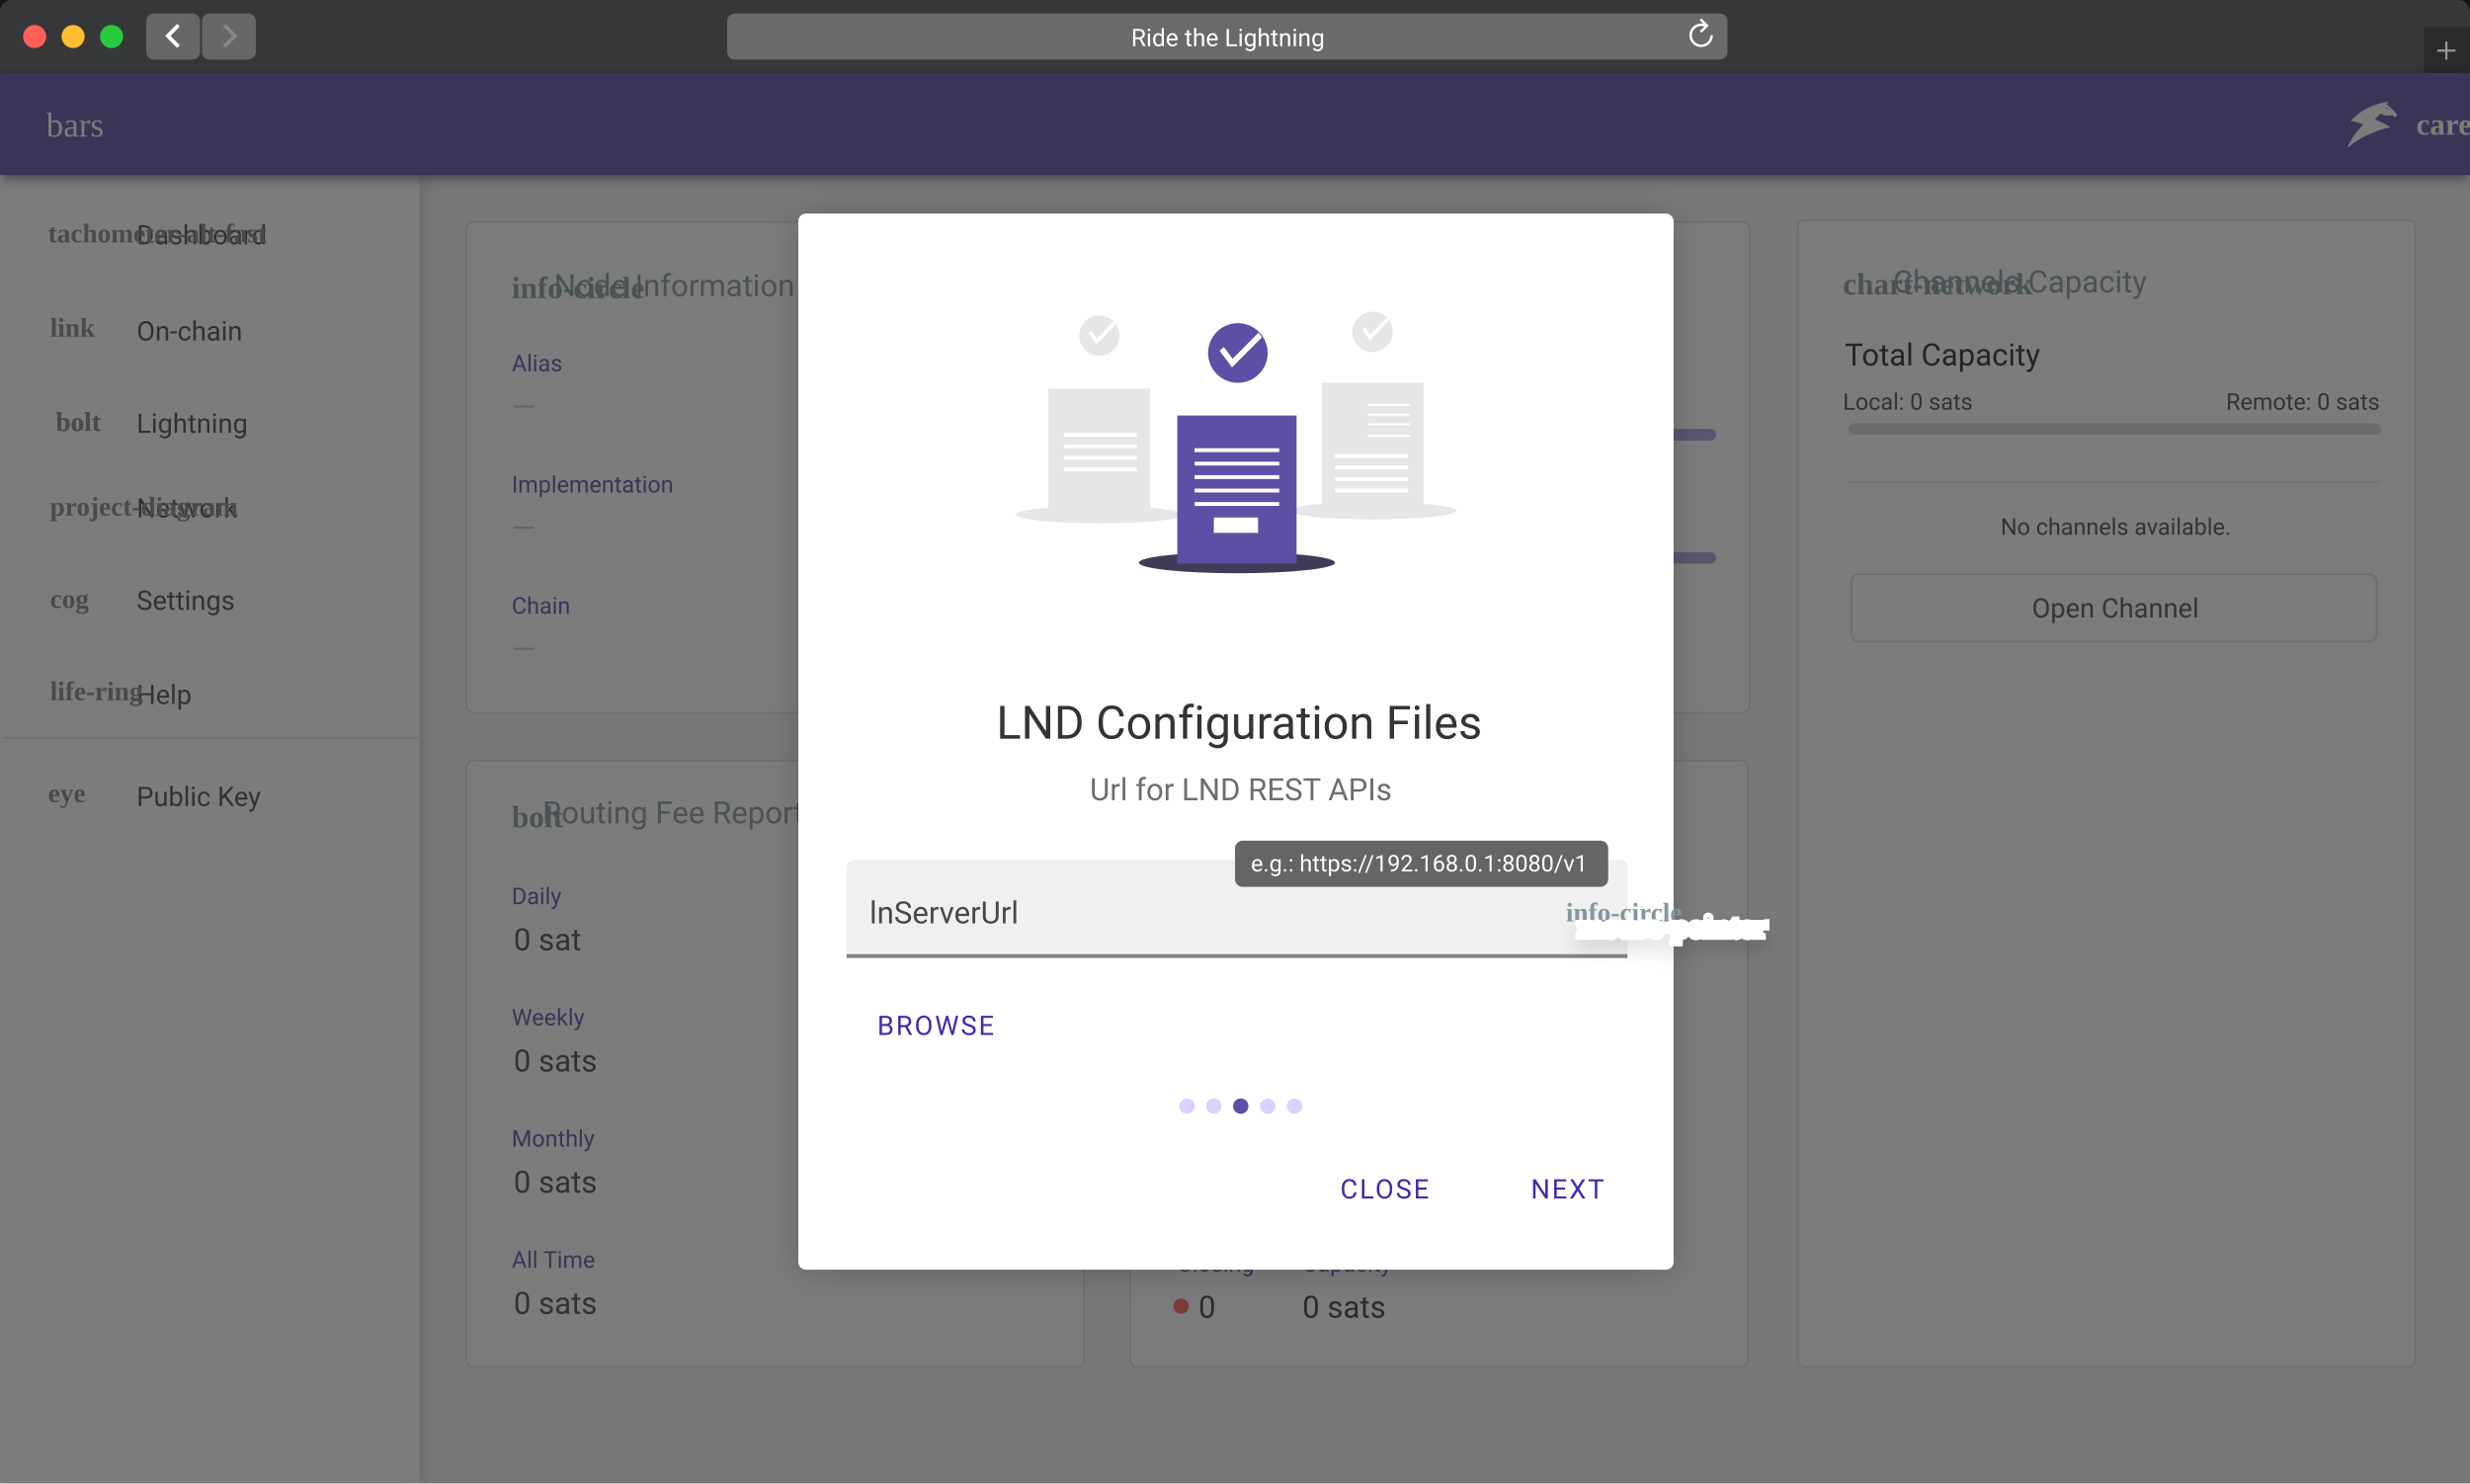
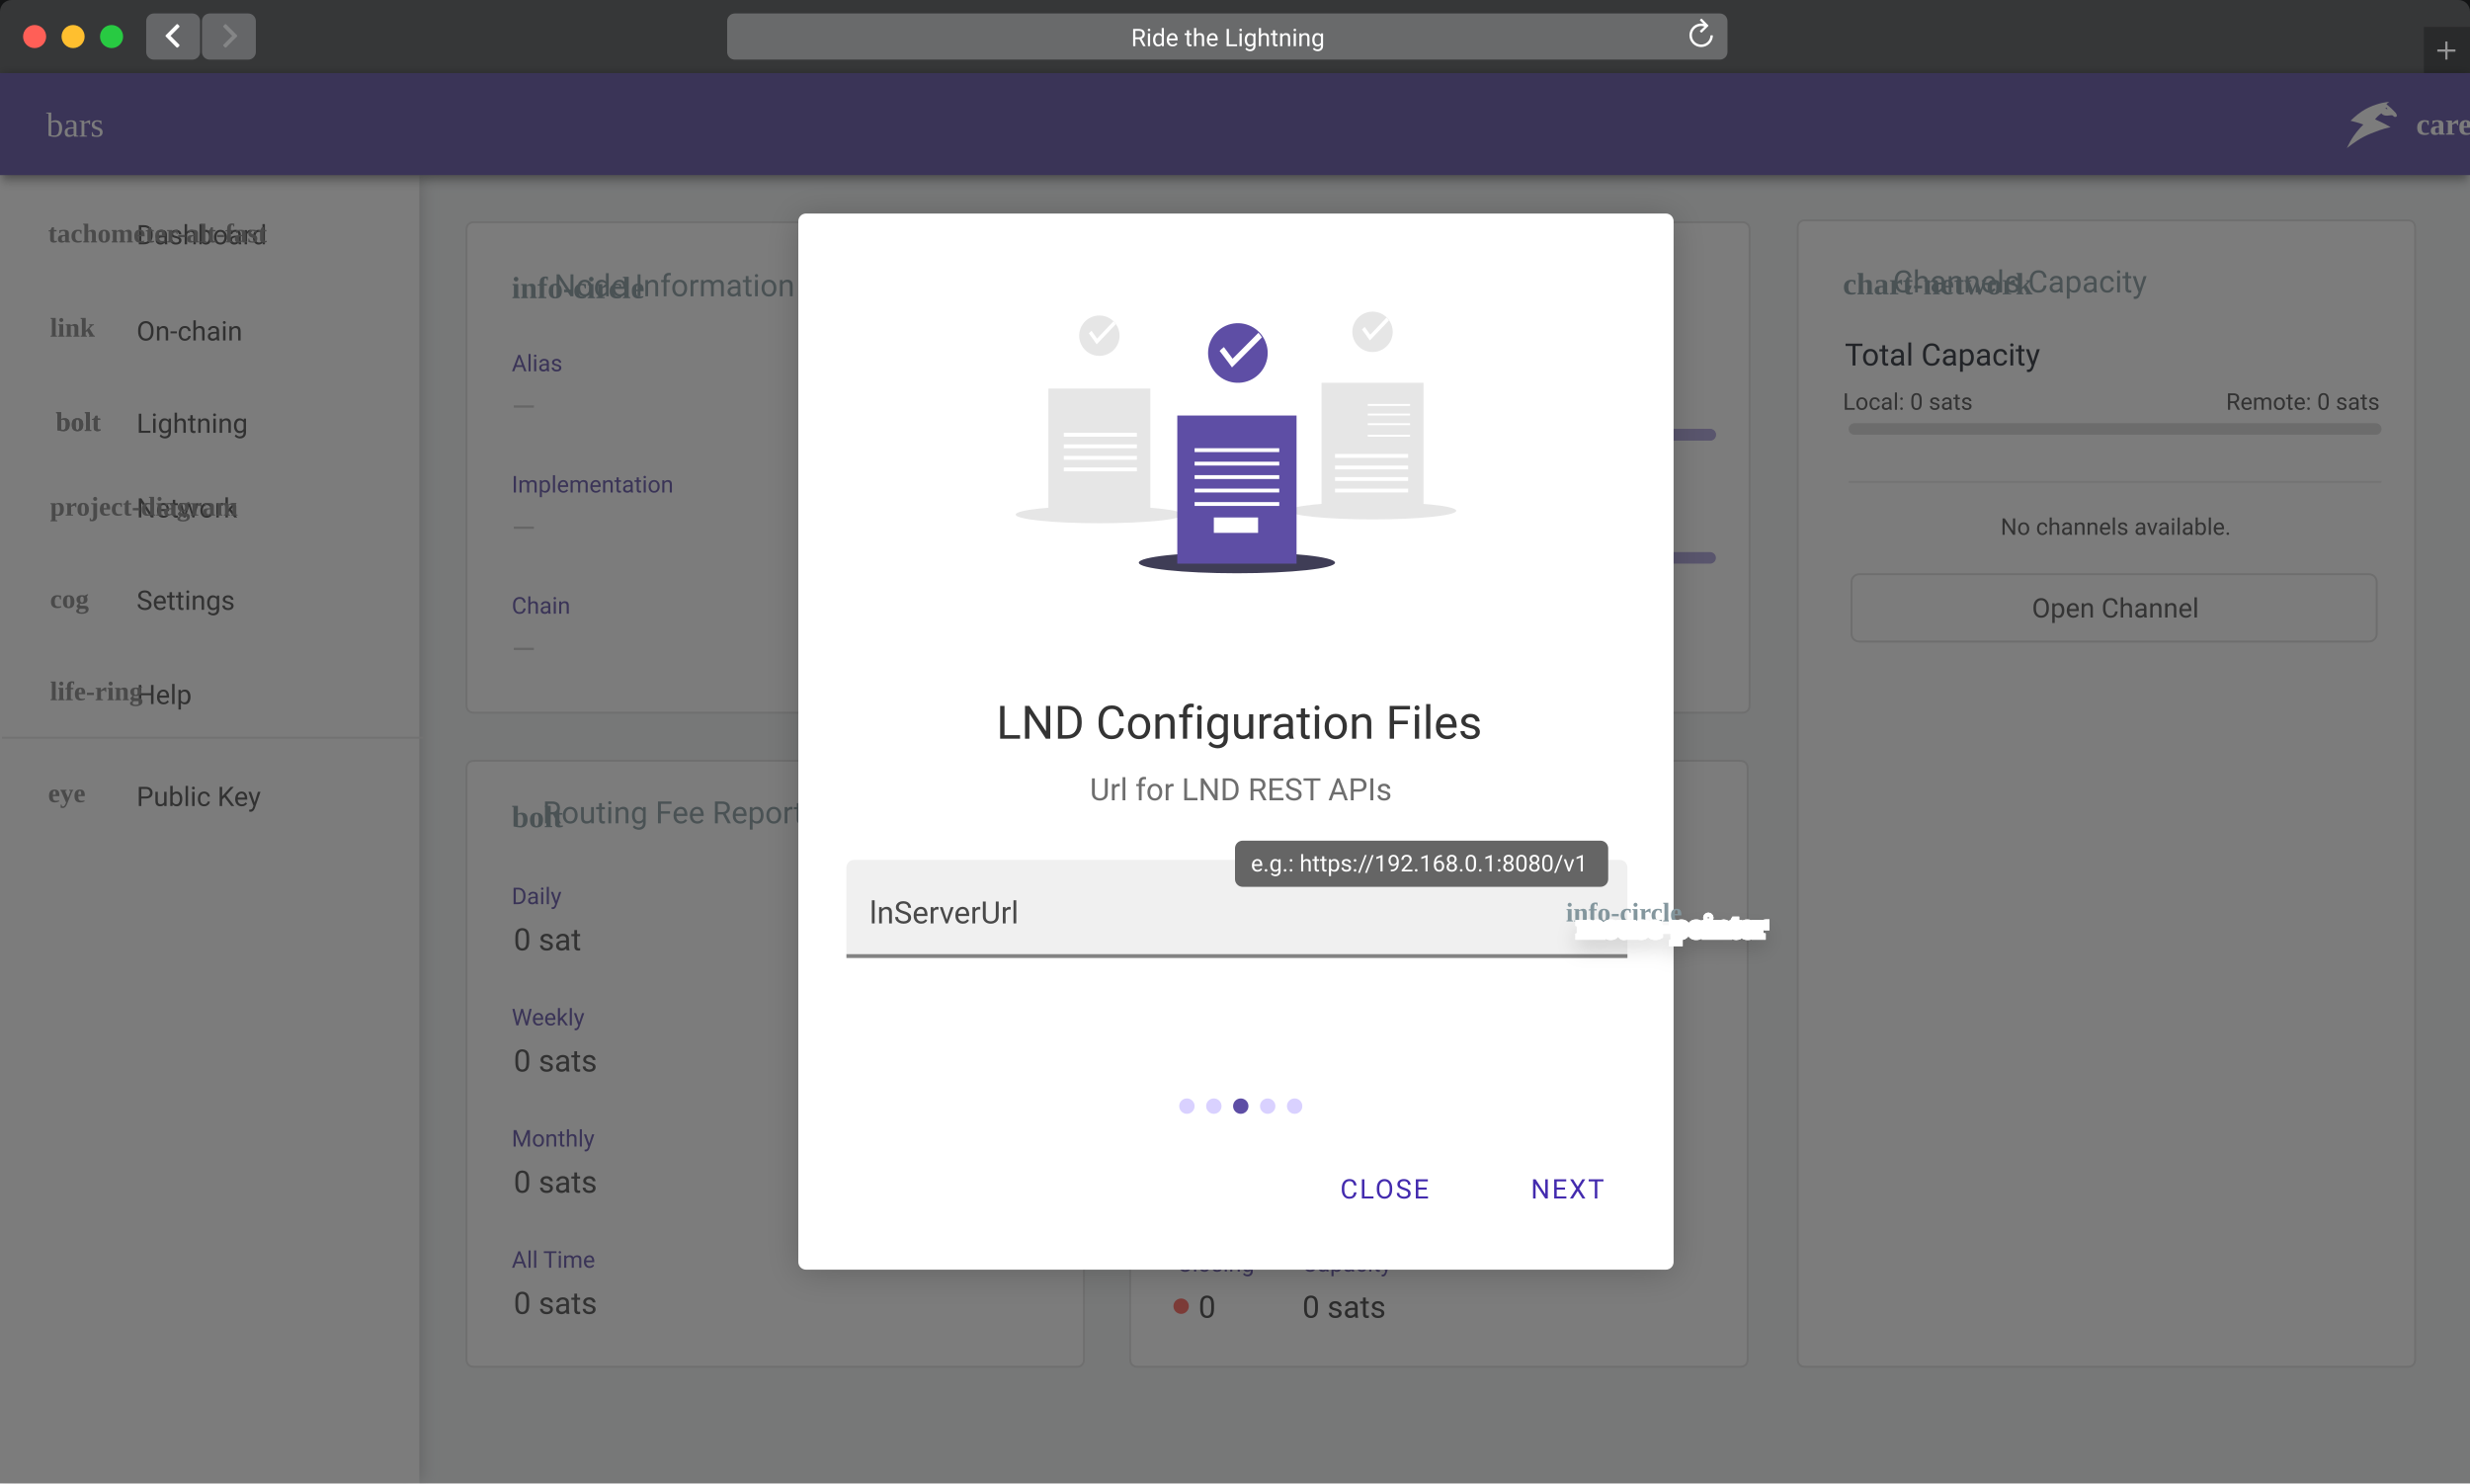
<svg xmlns="http://www.w3.org/2000/svg" xmlns:xlink="http://www.w3.org/1999/xlink" width="1284px" height="771px" viewBox="0 0 1284 771" version="1.1">
  <defs>
    <rect id="path-1" x="0" y="0" width="218" height="680" />
    <filter x="-6.7%" y="-1.8%" width="113.3%" height="104.3%" filterUnits="objectBoundingBox" id="filter-2">
      <feOffset dx="0" dy="2" in="SourceAlpha" result="shadowOffsetOuter1" />
      <feGaussianBlur stdDeviation="4.5" in="shadowOffsetOuter1" result="shadowBlurOuter1" />
      <feColorMatrix values="0 0 0 0 0.509   0 0 0 0 0.508   0 0 0 0 0.508  0 0 0 0.5 0" type="matrix" in="shadowBlurOuter1" />
    </filter>
    <rect id="path-3" x="0" y="0" width="1284" height="53" />
    <filter x="-0.8%" y="-15.1%" width="101.6%" height="137.7%" filterUnits="objectBoundingBox" id="filter-4">
      <feOffset dx="0" dy="2" in="SourceAlpha" result="shadowOffsetOuter1" />
      <feGaussianBlur stdDeviation="3" in="shadowOffsetOuter1" result="shadowBlurOuter1" />
      <feColorMatrix values="0 0 0 0 0   0 0 0 0 0   0 0 0 0 0  0 0 0 0.5 0" type="matrix" in="shadowBlurOuter1" />
    </filter>
    <rect id="path-5" x="0" y="0" width="455" height="549" rx="4" />
    <filter x="-6.2%" y="-4.7%" width="112.3%" height="110.2%" filterUnits="objectBoundingBox" id="filter-6">
      <feOffset dx="0" dy="2" in="SourceAlpha" result="shadowOffsetOuter1" />
      <feGaussianBlur stdDeviation="9" in="shadowOffsetOuter1" result="shadowBlurOuter1" />
      <feColorMatrix values="0 0 0 0 0   0 0 0 0 0   0 0 0 0 0  0 0 0 0.191 0" type="matrix" in="shadowBlurOuter1" />
    </filter>
    <text id="text-7" font-family="FontAwesome5Pro-Solid, Font Awesome 5 Pro" font-size="16" font-weight="700" fill="#000000">
      <tspan x="178" y="50">mouse-pointer</tspan>
    </text>
    <filter x="-190.0%" y="-93.8%" width="490.0%" height="350.0%" filterUnits="objectBoundingBox" id="filter-8">
      <feOffset dx="0" dy="5" in="SourceAlpha" result="shadowOffsetOuter1" />
      <feGaussianBlur stdDeviation="5" in="shadowOffsetOuter1" result="shadowBlurOuter1" />
      <feColorMatrix values="0 0 0 0 0   0 0 0 0 0   0 0 0 0 0  0 0 0 0.13 0" type="matrix" in="shadowBlurOuter1" />
    </filter>
  </defs>
  <g id="0.3_Onboarding_LND_Step3.3" stroke="none" stroke-width="1" fill="none" fill-rule="evenodd">
    <rect fill="#131415" x="0" y="0" width="1284" height="771" />
    <rect id="Background" fill="#F2F5F6" x="0" y="38" width="1284" height="733" />
    <g id="Group-13" transform="translate(0, 91)">
      <g id="Rectangle">
        <use fill="black" fill-opacity="1" filter="url(#filter-2)" xlink:href="#path-1" />
        <use fill="#FFFFFF" fill-rule="evenodd" xlink:href="#path-1" />
      </g>
      <g id="Group-7" transform="translate(1, 23)">
        <rect id="Rectangle" fill="#D8D8D8" opacity="0" x="0" y="34" width="218" height="48" />
        <rect id="Rectangle" fill="#D8D8D8" opacity="0" x="0" y="80" width="218" height="48" />
        <text id="On-chain" font-family="Roboto-Regular, Roboto" font-size="14" font-weight="normal" fill="#474747">
          <tspan x="70" y="63">On-chain</tspan>
        </text>
        <g id="Group-2" transform="translate(0, 126)">
          <g id="Group-10" transform="translate(0, 48)">
            <rect id="Rectangle" fill="#D8D8D8" opacity="0" x="0" y="0" width="218" height="48" />
            <text id="On-chain" font-family="Roboto-Regular, Roboto" font-size="14" font-weight="normal" fill="#4A4A4A">
              <tspan x="70" y="29">Settings</tspan>
            </text>
            <text id="cog" font-family="FontAwesome5Pro-Solid, Font Awesome 5 Pro" font-size="14" font-weight="700" fill="#858585">
              <tspan x="25" y="28">cog</tspan>
            </text>
          </g>
          <g id="Group-9" transform="translate(0, 97)">
            <rect id="Rectangle" fill="#D8D8D8" opacity="0" x="0" y="0" width="218" height="48" />
            <text id="On-chain" font-family="Roboto-Regular, Roboto" font-size="14" font-weight="normal" fill="#4A4A4A">
              <tspan x="70" y="29">Help</tspan>
            </text>
            <text id="life-ring" font-family="FontAwesome5Pro-Solid, Font Awesome 5 Pro" font-size="14" font-weight="700" fill="#858585">
              <tspan x="25" y="27">life-ring</tspan>
            </text>
          </g>
          <g id="Group-6" transform="translate(0, 143)">
            <g id="Group-30" transform="translate(0, 7)">
              <g id="Group-3">
                <rect id="Rectangle" fill="#D8D8D8" opacity="0" x="0" y="0" width="218" height="48" />
                <text id="On-chain" font-family="Roboto-Regular, Roboto" font-size="14" font-weight="normal" fill="#4A4A4A">
                  <tspan x="70" y="29">Public Key</tspan>
                </text>
              </g>
              <text id="eye" font-family="FontAwesome5Pro-Solid, Font Awesome 5 Pro" font-size="14" font-weight="700" fill="#858585">
                <tspan x="24" y="27">eye</tspan>
              </text>
            </g>
            <line x1="0.5" y1="0.5" x2="218.5" y2="0.5" id="Line-3" stroke="#E6E6E6" stroke-linecap="square" />
          </g>
          <g id="Group-8">
            <rect id="Rectangle" fill="#D8D8D8" opacity="0" x="0" y="0" width="218" height="48" />
            <text id="On-chain" font-family="Roboto-Regular, Roboto" font-size="14" font-weight="normal" fill="#4A4A4A">
              <tspan x="70" y="29">Network</tspan>
            </text>
            <text id="project-diagram" font-family="FontAwesome5Pro-Solid, Font Awesome 5 Pro" font-size="14" font-weight="700" fill="#858585">
              <tspan x="25" y="28">project-diagram</tspan>
            </text>
          </g>
        </g>
        <g id="Group-12" transform="translate(28, 98)" font-size="14">
          <text id="On-chain-Copy" font-family="Roboto-Regular, Roboto" font-weight="normal" fill="#474747">
            <tspan x="42" y="13">Lightning</tspan>
          </text>
          <text id="bolt" font-family="FontAwesome5Pro-Solid, Font Awesome 5 Pro" font-weight="700" fill="#858585">
            <tspan x="0" y="12">bolt</tspan>
          </text>
        </g>
        <text id="Dashboard" font-family="Roboto-Regular, Roboto" font-size="14" font-weight="normal" fill="#4A4A4A">
          <tspan x="70" y="13">Dashboard</tspan>
        </text>
        <text id="tachometer-alt-fast" font-family="FontAwesome5Pro-Solid, Font Awesome 5 Pro" font-size="14" font-weight="700" fill="#858585">
          <tspan x="24" y="12">tachometer-alt-fast</tspan>
        </text>
        <text id="link" font-family="FontAwesome5Pro-Solid, Font Awesome 5 Pro" font-size="14" font-weight="700" fill="#858585">
          <tspan x="25" y="61">link</tspan>
        </text>
        <text id="bolt" font-family="FontAwesome5Pro-Solid, Font Awesome 5 Pro" font-size="14" font-weight="700" fill="#858585">
          <tspan x="28" y="110">bolt</tspan>
        </text>
      </g>
    </g>
    <g id="Browser">
      <path d="M0,6 C0,2.686 2.679,0 5.992,0 L1278.008,0 C1281.317,0 1284,2.687 1284,6 L1284,38 L0,38 L0,6 Z" id="Tab-BG---Right" fill="#363738" />
      <circle id="Dot---Red" fill="#FF5F57" cx="18" cy="19" r="6" />
      <circle id="Dot---Orange" fill="#FFBF2F" cx="38" cy="19" r="6" />
      <circle id="Dot---Green" fill="#28CA42" cx="58" cy="19" r="6" />
      <g id="Back" transform="translate(76, 7)">
        <rect id="Rectangle" fill="#656668" x="0" y="0" width="28" height="24" rx="4" />
        <path d="M10.161,11.325 L15.78,5.659 C15.96,5.479 16.251,5.479 16.431,5.659 L17.189,6.417 C17.369,6.597 17.369,6.888 17.189,7.068 L12.653,11.65 L17.189,16.232 C17.369,16.412 17.369,16.703 17.189,16.883 L16.431,17.641 C16.251,17.821 15.96,17.821 15.78,17.641 L10.161,11.975 C9.981,11.795 9.981,11.505 10.161,11.325 Z" id="a" fill="#FFFFFF" fill-rule="nonzero" />
      </g>
      <g id="Forward" transform="translate(105, 7)">
        <rect id="Rectangle" fill="#656668" x="0" y="0" width="28" height="24" rx="4" />
        <path d="M18.189,11.975 L12.57,17.641 C12.39,17.821 12.099,17.821 11.919,17.641 L11.161,16.883 C10.981,16.703 10.981,16.412 11.161,16.232 L15.697,11.65 L11.161,7.068 C10.981,6.888 10.981,6.597 11.161,6.417 L11.919,5.659 C12.099,5.479 12.39,5.479 12.57,5.659 L18.189,11.325 C18.369,11.505 18.369,11.795 18.189,11.975 Z" id="a" fill="#FFFFFF" fill-rule="nonzero" opacity="0.2" />
      </g>
      <g id="New-Tab" transform="translate(1260, 14)">
        <rect id="Rectangle" fill="#292A2B" x="0" y="0" width="24" height="24" />
        <path d="M16.253,11.684 C16.362,11.684 16.45,11.772 16.45,11.881 L16.45,12.669 C16.45,12.778 16.362,12.866 16.253,12.866 L12.316,12.866 L12.316,16.803 C12.316,16.912 12.228,17 12.119,17 L11.331,17 C11.222,17 11.134,16.912 11.134,16.803 L11.134,12.866 L7.197,12.866 C7.088,12.866 7,12.778 7,12.669 L7,11.881 C7,11.772 7.088,11.684 7.197,11.684 L11.134,11.684 L11.134,7.747 C11.134,7.638 11.222,7.55 11.331,7.55 L12.119,7.55 C12.228,7.55 12.316,7.638 12.316,7.747 L12.316,11.684 L16.253,11.684 Z" id="p" fill="#FFFFFF" fill-rule="nonzero" opacity="0.498" />
      </g>
      <g id="URL" transform="translate(378, 7)">
        <path d="M0,3.99 C0,1.786 1.781,5.31029755e-14 3.998,5.28693238e-14 L516.002,-1.1012102e-15 C518.21,-1.33393271e-15 520,1.784 520,3.99 L520,20.01 C520,22.214 518.219,24 516.002,24 L3.998,24 C1.79,24 0,22.216 0,20.01 L0,3.99 Z" id="URL-Bar" fill="#696A6B" />
        <path d="M512.305,5.172 C512.468,5.172 512.6,5.304 512.6,5.467 L512.6,10.192 C512.6,10.355 512.468,10.488 512.305,10.488 L507.58,10.488 C507.417,10.488 507.284,10.355 507.284,10.192 L507.284,9.51 C507.284,9.344 507.421,9.211 507.587,9.215 L510.697,9.289 C509.941,7.615 508.258,6.452 506.3,6.452 C503.634,6.452 501.477,8.609 501.477,11.275 C501.477,13.941 503.634,16.098 506.3,16.098 C507.533,16.098 508.657,15.637 509.51,14.877 C509.626,14.773 509.805,14.78 509.916,14.891 L510.401,15.376 C510.521,15.496 510.515,15.692 510.39,15.805 C509.307,16.783 507.873,17.378 506.3,17.378 C502.933,17.378 500.202,14.651 500.197,11.285 C500.192,7.928 502.924,5.182 506.28,5.172 C508.411,5.165 510.289,6.251 511.385,7.9 L511.327,5.474 C511.324,5.308 511.457,5.172 511.623,5.172 L512.305,5.172 Z" id="r" fill="#FFFFFF" fill-rule="nonzero" transform="translate(506.3984, 11.27499) rotate(-45) translate(-506.3984, -11.27499) " />
        <text id="Ride-the-Lightning" font-family="Roboto-Regular, Roboto" font-size="12.6" font-weight="normal" fill="#FFFFFF">
          <tspan x="210" y="17">Ride the Lightning</tspan>
        </text>
      </g>
    </g>
    <g id="Group-20" transform="translate(0, 38)">
      <g id="Rectangle-13">
        <use fill="black" fill-opacity="1" filter="url(#filter-4)" xlink:href="#path-3" />
        <use fill="#5E4EA5" fill-rule="evenodd" xlink:href="#path-3" />
      </g>
      <text id="Dashboard" font-family="FontAwesome5Pro-Regular, Font Awesome 5 Pro" font-size="18" font-weight="normal" fill="#FFFFFF">
        <tspan x="24" y="33">bars</tspan>
      </text>
      <text id="caret-down-copy" font-family="FontAwesome5Pro-Solid, Font Awesome 5 Pro" font-size="16" font-weight="700" fill="#FFFFFF">
        <tspan x="1256" y="32">caret-down</tspan>
      </text>
      <path d="M1240.898,18.121 C1240.974,18.516 1241.004,18.828 1241,19 C1240.708,18.609 1240.268,18.277 1240.029,18.182 C1239.873,18.12 1240.383,17.844 1240.898,18.121 M1241.85,28.297 C1241.988,28.267 1242.126,28.239 1242.264,28.211 C1242.409,28.182 1242.554,28.155 1242.699,28.128 C1242.583,28.054 1242.466,27.979 1242.348,27.906 C1240.851,26.978 1239.255,26.191 1237.679,25.428 C1236.684,24.947 1235.671,24.468 1234.639,24.037 C1235.539,22.827 1236.691,21.801 1237.923,20.922 C1237.924,20.921 1237.929,20.917 1237.937,20.912 C1238.207,21.287 1238.547,21.542 1238.718,21.638 C1239.052,21.825 1239.473,22 1239.86,22.054 C1240.62,22.159 1241.248,22.143 1241.943,22.021 C1242.006,22.01 1242.069,22.002 1242.132,21.992 C1242.577,21.916 1242.863,21.904 1243.124,21.899 C1243.469,21.893 1243.64,21.967 1243.681,21.978 C1243.805,22.011 1243.91,22.064 1243.968,22.137 C1244.036,22.225 1244.108,22.308 1244.186,22.384 C1244.418,22.619 1244.649,22.75 1244.984,22.787 C1245.416,22.836 1245.721,22.664 1245.937,22.378 C1246.039,22.244 1245.99,22.032 1245.978,21.991 C1245.922,21.778 1245.791,21.469 1245.696,21.182 C1245.672,21.108 1245.553,20.879 1245.41,20.724 C1245.363,20.673 1245.315,20.622 1245.268,20.571 C1245.046,20.331 1244.822,20.094 1244.6,19.855 C1243.715,18.901 1242.755,18.023 1241.765,17.183 C1241.663,17.096 1241.56,17.009 1241.457,16.922 C1241.382,16.859 1241.307,16.796 1241.233,16.733 C1241.195,16.701 1241.157,16.669 1241.118,16.637 C1241.038,16.57 1240.957,16.503 1240.876,16.436 C1240.844,16.409 1240.812,16.383 1240.78,16.357 C1240.73,16.316 1240.615,16.217 1240.518,16.138 C1240.839,15.812 1241.098,15.609 1241.558,15.302 C1241.624,15.258 1241.979,15.065 1241.966,15.016 C1241.959,14.986 1241.376,14.993 1240.708,15.081 C1240.473,15.111 1239.157,15.309 1238.254,15.51 C1237.292,15.723 1236.277,16.022 1235.342,16.322 C1232.64,17.188 1230.06,18.363 1227.698,19.959 C1226.341,20.876 1225.07,21.889 1223.843,22.979 C1223.272,23.487 1222.704,24.004 1222.149,24.534 C1222.062,24.617 1221.976,24.701 1221.89,24.785 C1222.008,24.807 1222.126,24.831 1222.244,24.856 C1223.22,25.06 1224.187,25.333 1225.126,25.607 C1226.275,25.941 1227.437,26.302 1228.561,26.745 C1227.92,27.366 1227.296,28.002 1226.701,28.675 C1225.581,29.942 1224.537,31.281 1223.563,32.667 C1222.293,34.473 1221.209,36.421 1220.265,38.429 C1220.175,38.619 1220.087,38.809 1220,39 C1220.175,38.857 1220.351,38.716 1220.528,38.576 C1222.057,37.368 1223.67,36.25 1225.28,35.171 C1227.545,33.652 1229.976,32.396 1232.499,31.387 C1235.541,30.169 1238.647,28.988 1241.85,28.297" id="Fill-1" fill="#FFFFFE" />
    </g>
    <g id="Group-11" transform="translate(242, 114)">
      <path d="M5.128,1.5 C3.486,1.5 2.884,1.653 2.282,1.975 C1.719,2.276 1.276,2.719 0.975,3.282 C0.653,3.884 0.5,4.486 0.5,6.128 L0.5,251.872 C0.5,253.514 0.653,254.116 0.975,254.718 C1.276,255.281 1.719,255.724 2.282,256.025 C2.884,256.347 3.486,256.5 5.128,256.5 L316.872,256.5 C318.514,256.5 319.116,256.347 319.718,256.025 C320.281,255.724 320.724,255.281 321.025,254.718 C321.347,254.116 321.5,253.514 321.5,251.872 L321.5,6.128 C321.5,4.486 321.347,3.884 321.025,3.282 C320.724,2.719 320.281,2.276 319.718,1.975 C319.116,1.653 318.514,1.5 316.872,1.5 L5.128,1.5 Z" id="Rectangle-Copy-5" stroke="#DEDEDE" fill="#FFFFFF" />
      <path d="M316.872,281.5 L5.128,281.5 C3.486,281.5 2.884,281.653 2.282,281.975 C1.719,282.276 1.276,282.719 0.975,283.282 C0.653,283.884 0.5,284.486 0.5,286.128 L0.5,591.872 C0.5,593.514 0.653,594.116 0.975,594.718 C1.276,595.281 1.719,595.724 2.282,596.025 C2.884,596.347 3.486,596.5 5.128,596.5 L316.872,596.5 C318.514,596.5 319.116,596.347 319.718,596.025 C320.281,595.724 320.724,595.281 321.025,594.718 C321.347,594.116 321.5,593.514 321.5,591.872 L321.5,286.128 C321.5,284.486 321.347,283.884 321.025,283.282 C320.724,282.719 320.281,282.276 319.718,281.975 C319.116,281.653 318.514,281.5 316.872,281.5 Z" id="Rectangle-Copy-5" stroke="#DEDEDE" fill="#FFFFFF" />
      <path d="M661.872,281.5 L350.128,281.5 C348.486,281.5 347.884,281.653 347.282,281.975 C346.719,282.276 346.276,282.719 345.975,283.282 C345.653,283.884 345.5,284.486 345.5,286.128 L345.5,591.872 C345.5,593.514 345.653,594.116 345.975,594.718 C346.276,595.281 346.719,595.724 347.282,596.025 C347.884,596.347 348.486,596.5 350.128,596.5 L661.872,596.5 C663.514,596.5 664.116,596.347 664.718,596.025 C665.281,595.724 665.724,595.281 666.025,594.718 C666.347,594.116 666.5,593.514 666.5,591.872 L666.5,286.128 C666.5,284.486 666.347,283.884 666.025,283.282 C665.724,282.719 665.281,282.276 664.718,281.975 C664.116,281.653 663.514,281.5 661.872,281.5 Z" id="Rectangle-Copy-5" stroke="#DEDEDE" fill="#FFFFFF" />
      <text id="Node-Information" font-family="Roboto-Regular, Roboto" font-size="16" font-weight="normal" fill="#84979E">
        <tspan x="46" y="40">Node Information</tspan>
      </text>
      <text id="info-circle" font-family="FontAwesome5Pro-Solid, Font Awesome 5 Pro" font-size="16" font-weight="700" fill="#84979E">
        <tspan x="24" y="41">info-circle</tspan>
      </text>
      <g id="Group-18" transform="translate(24, 131)">
        <text id="On-chain" font-family="Roboto-Medium, Roboto" font-size="12" font-weight="400" fill="#5E4EA5">
          <tspan x="0" y="11">Implementation</tspan>
        </text>
        <text id="On-chain" font-family="Roboto-Regular, Roboto" font-size="16" font-weight="normal" fill="#CACACA">
          <tspan x="0" y="35">—</tspan>
        </text>
      </g>
      <g id="Group-19" transform="translate(24, 68)">
        <text id="On-chain" font-family="Roboto-Medium, Roboto" font-size="12" font-weight="400" fill="#5E4EA5">
          <tspan x="0" y="11">Alias</tspan>
        </text>
        <text id="On-chain" font-family="Roboto-Regular, Roboto" font-size="16" font-weight="normal" fill="#CACACA">
          <tspan x="0" y="35">—</tspan>
        </text>
      </g>
      <g id="Group-19-Copy" transform="translate(24, 194)">
        <text id="On-chain" font-family="Roboto-Medium, Roboto" font-size="12" font-weight="400" fill="#5E4EA5">
          <tspan x="0" y="11">Chain</tspan>
        </text>
        <text id="On-chain" font-family="Roboto-Regular, Roboto" font-size="16" font-weight="normal" fill="#CACACA">
          <tspan x="0" y="35">—</tspan>
        </text>
      </g>
      <g id="Group-2" transform="translate(346, 1)">
        <path d="M316.872,0.5 L5.128,0.5 C3.486,0.5 2.884,0.653 2.282,0.975 C1.719,1.276 1.276,1.719 0.975,2.282 C0.653,2.884 0.5,3.486 0.5,5.128 L0.5,250.872 C0.5,252.514 0.653,253.116 0.975,253.718 C1.276,254.281 1.719,254.724 2.282,255.025 C2.884,255.347 3.486,255.5 5.128,255.5 L316.872,255.5 C318.514,255.5 319.116,255.347 319.718,255.025 C320.281,254.724 320.724,254.281 321.025,253.718 C321.347,253.116 321.5,252.514 321.5,250.872 L321.5,5.128 C321.5,3.486 321.347,2.884 321.025,2.282 C320.724,1.719 320.281,1.276 319.718,0.975 C319.116,0.653 318.514,0.5 316.872,0.5 Z" id="Rectangle-Copy-5" stroke="#DEDEDE" fill="#FFFFFF" />
        <text id="Balances" font-family="Roboto-Regular, Roboto" font-size="16" font-weight="normal" fill="#84979E">
          <tspan x="46" y="39">Balances</tspan>
        </text>
        <text id="chart-pie" font-family="FontAwesome5Pro-Solid, Font Awesome 5 Pro" font-size="16" font-weight="700" fill="#84979E">
          <tspan x="24" y="40">chart-pie</tspan>
        </text>
        <g id="Group-18" transform="translate(24, 131)">
          <text id="On-chain" font-family="Roboto-Medium, Roboto" font-size="12" font-weight="400" fill="#5E4EA5">
            <tspan x="0" y="11">On-Chain</tspan>
          </text>
          <text id="On-chain" font-family="Roboto-Regular, Roboto" font-size="16" font-weight="normal" fill="#4A4A4A">
            <tspan x="0" y="35">0 sats</tspan>
          </text>
        </g>
        <g id="Group-19" transform="translate(24, 66)">
          <text id="On-chain" font-family="Roboto-Medium, Roboto" font-size="12" font-weight="400" fill="#5E4EA5">
            <tspan x="0" y="11">Lightning</tspan>
          </text>
          <text id="On-chain" font-family="Roboto-Regular, Roboto" font-size="16" font-weight="normal" fill="#4A4A4A">
            <tspan x="0" y="35">0 sats</tspan>
          </text>
        </g>
        <g id="Group-19" transform="translate(24, 193)">
          <text id="On-chain" font-family="Roboto-Medium, Roboto" font-size="12" font-weight="400" fill="#5E4EA5">
            <tspan x="0" y="11">Total</tspan>
          </text>
          <text id="On-chain" font-family="Roboto-Regular, Roboto" font-size="16" font-weight="normal" fill="#4A4A4A">
            <tspan x="0" y="35">0 sats</tspan>
          </text>
        </g>
        <rect id="Rectangle-Copy-7" fill="#AA9FDA" x="27" y="108" width="277" height="6" rx="3" />
        <rect id="Rectangle-Copy-7" fill="#AA9FDA" x="27" y="108" width="277" height="6" rx="3" />
        <rect id="Rectangle-Copy-7" fill="#AA9FDA" x="27" y="172" width="277" height="6" rx="3" />
      </g>
      <path d="M1008.872,0.5 L697.128,0.5 C695.486,0.5 694.884,0.653 694.282,0.975 C693.719,1.276 693.276,1.719 692.975,2.282 C692.653,2.884 692.5,3.486 692.5,5.128 L692.5,591.872 C692.5,593.514 692.653,594.116 692.975,594.718 C693.276,595.281 693.719,595.724 694.282,596.025 C694.884,596.347 695.486,596.5 697.128,596.5 L1008.872,596.5 C1010.514,596.5 1011.116,596.347 1011.718,596.025 C1012.281,595.724 1012.723,595.281 1013.025,594.718 C1013.347,594.116 1013.5,593.514 1013.5,591.872 L1013.5,5.128 C1013.5,3.486 1013.347,2.884 1013.025,2.282 C1012.723,1.719 1012.281,1.276 1011.718,0.975 C1011.116,0.653 1010.514,0.5 1008.872,0.5 Z" id="Rectangle-Copy-5" stroke="#DEDEDE" fill="#FFFFFF" />
      <g id="Group-5" transform="translate(716, 61)">
        <text id="Total-Capacity" font-family="Roboto-Regular, Roboto" font-size="16" font-weight="normal" fill="#222831">
          <tspan x="1" y="15">Total Capacity</tspan>
        </text>
        <g id="Group-4" transform="translate(0, 27)">
          <rect id="Rectangle-Copy-6" fill="#D8D8D8" x="3" y="18" width="277" height="6" rx="3" />
          <text id="Local:-0-sats" font-family="Roboto-Regular, Roboto" font-size="12" font-weight="normal" fill="#4B4B4B">
            <tspan x="0" y="11">Local: 0 sats</tspan>
          </text>
          <text id="Remote:-0-sats" font-family="Roboto-Regular, Roboto" font-size="12" font-weight="normal" fill="#4B4B4B">
            <tspan x="199.207" y="11">Remote: 0 sats</tspan>
          </text>
        </g>
      </g>
      <text id="Channels-Capacity" font-family="Roboto-Regular, Roboto" font-size="16" font-weight="normal" fill="#84979E">
        <tspan x="742" y="38">Channels Capacity</tspan>
      </text>
      <text id="chart-network" font-family="FontAwesome5Pro-Solid, Font Awesome 5 Pro" font-size="16" font-weight="700" fill="#84979E">
        <tspan x="716" y="39">chart-network</tspan>
      </text>
      <line x1="719.5" y1="136.5" x2="995.5" y2="136.5" id="Line" stroke="#EAEAEA" stroke-linecap="square" />
      <text id="Routing-Fee-Report" font-family="Roboto-Regular, Roboto" font-size="16" font-weight="normal" fill="#84979E">
        <tspan x="40" y="314">Routing Fee Report</tspan>
      </text>
      <text id="bolt" font-family="FontAwesome5Pro-Solid, Font Awesome 5 Pro" font-size="16" font-weight="700" fill="#84979E">
        <tspan x="24" y="316">bolt</tspan>
      </text>
      <text id="Channels" font-family="Roboto-Regular, Roboto" font-size="16" font-weight="normal" fill="#84979E">
        <tspan x="396" y="316">Channels</tspan>
      </text>
      <text id="chart-network" font-family="FontAwesome5Pro-Solid, Font Awesome 5 Pro" font-size="16" font-weight="700" fill="#84979E">
        <tspan x="370" y="317">chart-network</tspan>
      </text>
      <text id="On-chain" font-family="Roboto-Medium, Roboto" font-size="12" font-weight="400" fill="#5E4EA5">
        <tspan x="24" y="356">Daily</tspan>
      </text>
      <text id="On-chain" font-family="Roboto-Medium, Roboto" font-size="12" font-weight="400" fill="#5E4EA5">
        <tspan x="24" y="419">Weekly</tspan>
      </text>
      <text id="On-chain" font-family="Roboto-Medium, Roboto" font-size="12" font-weight="400" fill="#5E4EA5">
        <tspan x="24" y="482">Monthly</tspan>
      </text>
      <text id="On-chain" font-family="Roboto-Regular, Roboto" font-size="16" font-weight="normal" fill="#4A4A4A">
        <tspan x="25" y="380">0 sat</tspan>
      </text>
      <text id="On-chain" font-family="Roboto-Regular, Roboto" font-size="16" font-weight="normal" fill="#4A4A4A">
        <tspan x="25" y="443">0 sats</tspan>
      </text>
      <text id="On-chain" font-family="Roboto-Regular, Roboto" font-size="16" font-weight="normal" fill="#4A4A4A">
        <tspan x="25" y="506">0 sats</tspan>
      </text>
      <text id="On-chain" font-family="Roboto-Medium, Roboto" font-size="12" font-weight="400" fill="#5E4EA5">
        <tspan x="24" y="545">All Time</tspan>
      </text>
      <text id="On-chain" font-family="Roboto-Regular, Roboto" font-size="16" font-weight="normal" fill="#4A4A4A">
        <tspan x="25" y="569">0 sats</tspan>
      </text>
      <text id="On-chain" font-family="Roboto-Medium, Roboto" font-size="12" font-weight="400" fill="#5E4EA5">
        <tspan x="370" y="484">Inactive</tspan>
      </text>
      <text id="On-chain" font-family="Roboto-Medium, Roboto" font-size="12" font-weight="400" fill="#5E4EA5">
        <tspan x="370" y="547">Closing</tspan>
      </text>
      <text id="On-chain" font-family="Roboto-Medium, Roboto" font-size="12" font-weight="400" fill="#5E4EA5">
        <tspan x="369" y="421">Pending</tspan>
      </text>
      <circle id="Oval" fill="#28CA42" cx="372" cy="369" r="4" />
      <text id="On-chain" font-family="Roboto-Medium, Roboto" font-size="12" font-weight="400" fill="#5E4EA5">
        <tspan x="369" y="351">Active</tspan>
      </text>
      <text id="On-chain" font-family="Roboto-Regular, Roboto" font-size="16" font-weight="normal" fill="#3B3B3B">
        <tspan x="381" y="375">0</tspan>
      </text>
      <text id="On-chain" font-family="Roboto-Medium, Roboto" font-size="12" font-weight="400" fill="#5E4EA5">
        <tspan x="435" y="351">Capacity</tspan>
      </text>
      <text id="On-chain" font-family="Roboto-Regular, Roboto" font-size="16" font-weight="normal" fill="#3B3B3B">
        <tspan x="435" y="375">0 sats</tspan>
      </text>
      <text id="On-chain" font-family="Roboto-Medium, Roboto" font-size="12" font-weight="400" fill="#5E4EA5">
        <tspan x="435" y="421">Capacity</tspan>
      </text>
      <text id="On-chain" font-family="Roboto-Regular, Roboto" font-size="16" font-weight="normal" fill="#3B3B3B">
        <tspan x="435" y="445">0 sats</tspan>
      </text>
      <text id="On-chain" font-family="Roboto-Medium, Roboto" font-size="12" font-weight="400" fill="#5E4EA5">
        <tspan x="435" y="483">Capacity</tspan>
      </text>
      <text id="On-chain" font-family="Roboto-Regular, Roboto" font-size="16" font-weight="normal" fill="#3B3B3B">
        <tspan x="435" y="507">0 sats</tspan>
      </text>
      <text id="On-chain" font-family="Roboto-Medium, Roboto" font-size="12" font-weight="400" fill="#5E4EA5">
        <tspan x="435" y="547">Capacity</tspan>
      </text>
      <text id="On-chain" font-family="Roboto-Regular, Roboto" font-size="16" font-weight="normal" fill="#3B3B3B">
        <tspan x="435" y="571">0 sats</tspan>
      </text>
      <circle id="Oval" fill="#FFBF2F" cx="372" cy="439" r="4" />
      <text id="On-chain" font-family="Roboto-Regular, Roboto" font-size="16" font-weight="normal" fill="#3B3B3B">
        <tspan x="381" y="445">0</tspan>
      </text>
      <circle id="Oval" fill="#D0D0D0" cx="372" cy="502" r="4" />
      <text id="On-chain" font-family="Roboto-Regular, Roboto" font-size="16" font-weight="normal" fill="#3B3B3B">
        <tspan x="381" y="508">0</tspan>
      </text>
      <circle id="Oval" fill="#FF5F57" cx="372" cy="565" r="4" />
      <text id="On-chain" font-family="Roboto-Regular, Roboto" font-size="16" font-weight="normal" fill="#3B3B3B">
        <tspan x="381" y="571">0</tspan>
      </text>
      <circle id="Oval" fill="#28CA42" cx="372" cy="369" r="4" />
      <g id="Group-12" transform="translate(720, 184)">
        <rect id="Rectangle-Copy-7" stroke="#DCDCDC" fill="#FFFFFF" x="0.5" y="0.5" width="273" height="35" rx="4" />
        <text id="Open-Channel" font-family="Roboto-Medium, Roboto" font-size="14" font-weight="400" fill="#4F4F4F">
          <tspan x="94.26" y="23">Open Channel</tspan>
        </text>
      </g>
      <text id="No-channels-availabl" font-family="Roboto-Regular, Roboto" font-size="12" font-weight="normal" fill="#4B4B4B">
        <tspan x="798" y="164">No channels available.</tspan>
      </text>
    </g>
    <rect id="Rectangle" fill="#222222" opacity="0.593" x="0" y="38" width="1284" height="733" />
    <g id="Group-31" transform="translate(415, 111)">
      <g id="Rectangle-Copy-4">
        <use fill="black" fill-opacity="1" filter="url(#filter-6)" xlink:href="#path-5" />
        <use fill="#FFFFFF" fill-rule="evenodd" xlink:href="#path-5" />
      </g>
      <text id="LND-Configuration-Fi" font-family="Roboto-Medium, Roboto" font-size="24" font-weight="400" fill="#343434">
        <tspan x="102.928" y="273">LND Configuration Files</tspan>
      </text>
      <text id="Url-for-LND-REST-API" font-family="Roboto-Regular, Roboto" font-size="16" font-weight="normal" fill="#6E6E6E">
        <tspan x="151.539" y="305">Url for LND REST APIs</tspan>
      </text>
      <g id="Group-29" transform="translate(366, 489)">
        <rect id="Rectangle-Copy-7" x="0" y="0" width="65" height="36" rx="4" />
        <text id="NEXT" font-family="Roboto-Medium, Roboto" font-size="14" font-weight="400" letter-spacing="1" fill="#432BAE">
          <tspan x="14.788" y="23">NEXT</tspan>
        </text>
      </g>
      <g id="Group-14" transform="translate(267, 489)">
        <rect id="Rectangle-Copy-7" x="0" y="0" width="75" height="36" rx="4" />
        <text id="CLOSE" font-family="Roboto-Medium, Roboto" font-size="14" font-weight="400" letter-spacing="1" fill="#432BAE">
          <tspan x="14.692" y="23">CLOSE</tspan>
        </text>
      </g>
      <g id="Group-28" transform="translate(198, 460)">
        <circle id="Oval" fill="#D9D1FF" cx="4" cy="4" r="4" />
        <circle id="Oval" fill="#D9D1FF" cx="18" cy="4" r="4" />
        <circle id="Oval" fill="#5E4EA5" cx="32" cy="4" r="4" />
        <circle id="Oval" fill="#D9D1FF" cx="46" cy="4" r="4" />
        <circle id="Oval" fill="#D9D1FF" cx="60" cy="4" r="4" />
      </g>
      <g id="Group" transform="translate(113, 51)" fill-rule="nonzero">
        <ellipse id="Oval" fill="#E6E6E6" cx="43.5" cy="105.5" rx="43.5" ry="4.5" />
        <rect id="Rectangle" fill="#E6E6E6" x="17" y="40" width="53" height="66" />
        <rect id="Rectangle" fill="#FFFFFF" x="25" y="63" width="38" height="2" />
        <rect id="Rectangle" fill="#FFFFFF" x="25" y="69" width="38" height="2" />
        <rect id="Rectangle" fill="#FFFFFF" x="25" y="75" width="38" height="2" />
        <rect id="Rectangle" fill="#FFFFFF" x="25" y="81" width="38" height="2" />
        <path d="M54,12.51 C53.995,17.737 50.145,22.165 44.969,22.896 C39.793,23.627 34.868,20.439 33.415,15.418 C31.962,10.397 34.425,5.072 39.192,2.926 C43.959,0.781 49.578,2.469 52.373,6.886 C53.436,8.569 54,10.519 54,12.51 Z" id="Path" fill="#E6E6E6" />
        <path d="M52,6.577 L42.092,17 C41.469,15.986 38,11.272 38,11.272 C38.445,10.799 38.919,10.358 39.42,9.952 L42.297,13.988 L50.84,5 C51.273,5.486 51.661,6.014 52,6.577 L52,6.577 Z" id="Path" fill="#FFFFFF" />
        <ellipse id="Oval" fill="#E6E6E6" cx="185.5" cy="103.5" rx="43.5" ry="4.5" />
        <rect id="Rectangle" fill="#E6E6E6" x="159" y="37" width="53" height="66" />
        <rect id="Rectangle" fill="#FFFFFF" x="166" y="74" width="38" height="2" />
        <rect id="Rectangle" fill="#FFFFFF" x="166" y="80" width="38" height="2" />
        <rect id="Rectangle" fill="#FFFFFF" x="166" y="86" width="38" height="2" />
        <rect id="Rectangle" fill="#FFFFFF" x="166" y="92" width="38" height="2" />
        <rect id="Rectangle" fill="#FFFFFF" x="183" y="48" width="22" height="1" />
        <rect id="Rectangle" fill="#FFFFFF" x="183" y="53" width="22" height="1" />
        <rect id="Rectangle" fill="#FFFFFF" x="183" y="58" width="22" height="1" />
        <rect id="Rectangle" fill="#FFFFFF" x="183" y="64" width="22" height="1" />
        <path d="M196,10.51 C195.995,15.737 192.145,20.165 186.969,20.896 C181.793,21.627 176.868,18.439 175.415,13.418 C173.962,8.397 176.425,3.072 181.192,0.926 C185.959,-1.219 191.578,0.469 194.373,4.886 C195.436,6.569 196,8.519 196,10.51 L196,10.51 Z" id="Path" fill="#E6E6E6" />
        <path d="M194,4.577 L184.092,15 C183.469,13.986 180,9.272 180,9.272 C180.445,8.799 180.919,8.358 181.42,7.952 L184.297,11.988 L192.84,3 C193.273,3.486 193.661,4.014 194,4.577 Z" id="Path" fill="#FFFFFF" />
        <ellipse id="Oval" fill="#3F3D56" cx="115" cy="130.5" rx="51" ry="5.5" />
        <rect id="Rectangle" fill="#5E4EA5" x="84" y="54" width="62" height="77" />
        <rect id="Rectangle" fill="#FFFFFF" x="93" y="71" width="44" height="2" />
        <rect id="Rectangle" fill="#FFFFFF" x="93" y="78" width="44" height="2" />
        <rect id="Rectangle" fill="#FFFFFF" x="93" y="85" width="44" height="2" />
        <rect id="Rectangle" fill="#FFFFFF" x="93" y="92" width="44" height="2" />
        <rect id="Rectangle" fill="#FFFFFF" x="93" y="99" width="44" height="2" />
        <rect id="Rectangle" fill="#FFFFFF" x="103" y="107" width="23" height="8" />
        <path d="M131,21.515 C130.993,29.231 125.31,35.767 117.669,36.846 C110.028,37.926 102.757,33.22 100.613,25.808 C98.468,18.395 102.103,10.534 109.14,7.367 C116.177,4.2 124.472,6.692 128.598,13.213 C130.168,15.697 131,18.576 131,21.515 L131,21.515 Z" id="Path" fill="#5E4EA5" />
        <path d="M128,13.366 L112.43,29 C111.452,27.478 106,20.407 106,20.407 C106.699,19.698 107.444,19.037 108.232,18.429 L112.752,24.483 L126.177,11 C126.858,11.729 127.468,12.521 128,13.366 L128,13.366 Z" id="Path" fill="#FFFFFF" />
      </g>
      <g id="Group-27" transform="translate(25, 336)">
        <path d="M4,0 L402,0 C404.209,-4.05812251e-16 406,1.791 406,4 L406,50 L406,50 L0,50 L0,4 C-2.705415e-16,1.791 1.791,4.05812251e-16 4,0 Z" id="Rectangle" fill="#F0F0F0" />
        <text id="lnServerUrl" font-family="Roboto-Regular, Roboto" font-size="16" font-weight="normal" fill="#494949">
          <tspan x="12" y="33">lnServerUrl</tspan>
        </text>
        <rect id="Rectangle" stroke="#838383" x="0.5" y="49.5" width="405" height="1" />
-         <g id="Group-24" transform="translate(0, 68)">
-           <rect id="Rectangle-Copy-7" x="0" y="0" width="94" height="36" rx="4" />
-           <text id="BROWSE" font-family="Roboto-Medium, Roboto" font-size="14" font-weight="400" letter-spacing="1" fill="#432BAE">
-             <tspan x="16.041" y="23">BROWSE</tspan>
-           </text>
-         </g>
        <text id="info-circle" font-family="FontAwesome5Pro-Solid, Font Awesome 5 Pro" font-size="14" font-weight="700" fill="#84979E">
          <tspan x="374" y="32">info-circle</tspan>
        </text>
      </g>
    </g>
    <g id="Group-15" transform="translate(642, 437)">
      <g id="Group-4">
        <rect id="Rectangle" fill="#656565" x="0" y="0" width="194" height="24" rx="4" />
        <text id="e.g.:-https://192.16" font-family="Roboto-Medium, Roboto" font-size="12" font-weight="400" fill="#FFFFFF">
          <tspan x="8.245" y="16">e.g.: https://192.168.0.1:8080/v1</tspan>
        </text>
      </g>
      <g id="mouse-pointer" stroke="#FFFFFF" stroke-width="3">
        <use fill="#000000" fill-opacity="1" stroke-opacity="1" filter="url(#filter-8)" xlink:href="#text-7" />
        <use fill="#000000" fill-opacity="1" stroke-opacity="1" xlink:href="#text-7" />
        <use xlink:href="#text-7" />
      </g>
    </g>
  </g>
</svg>
